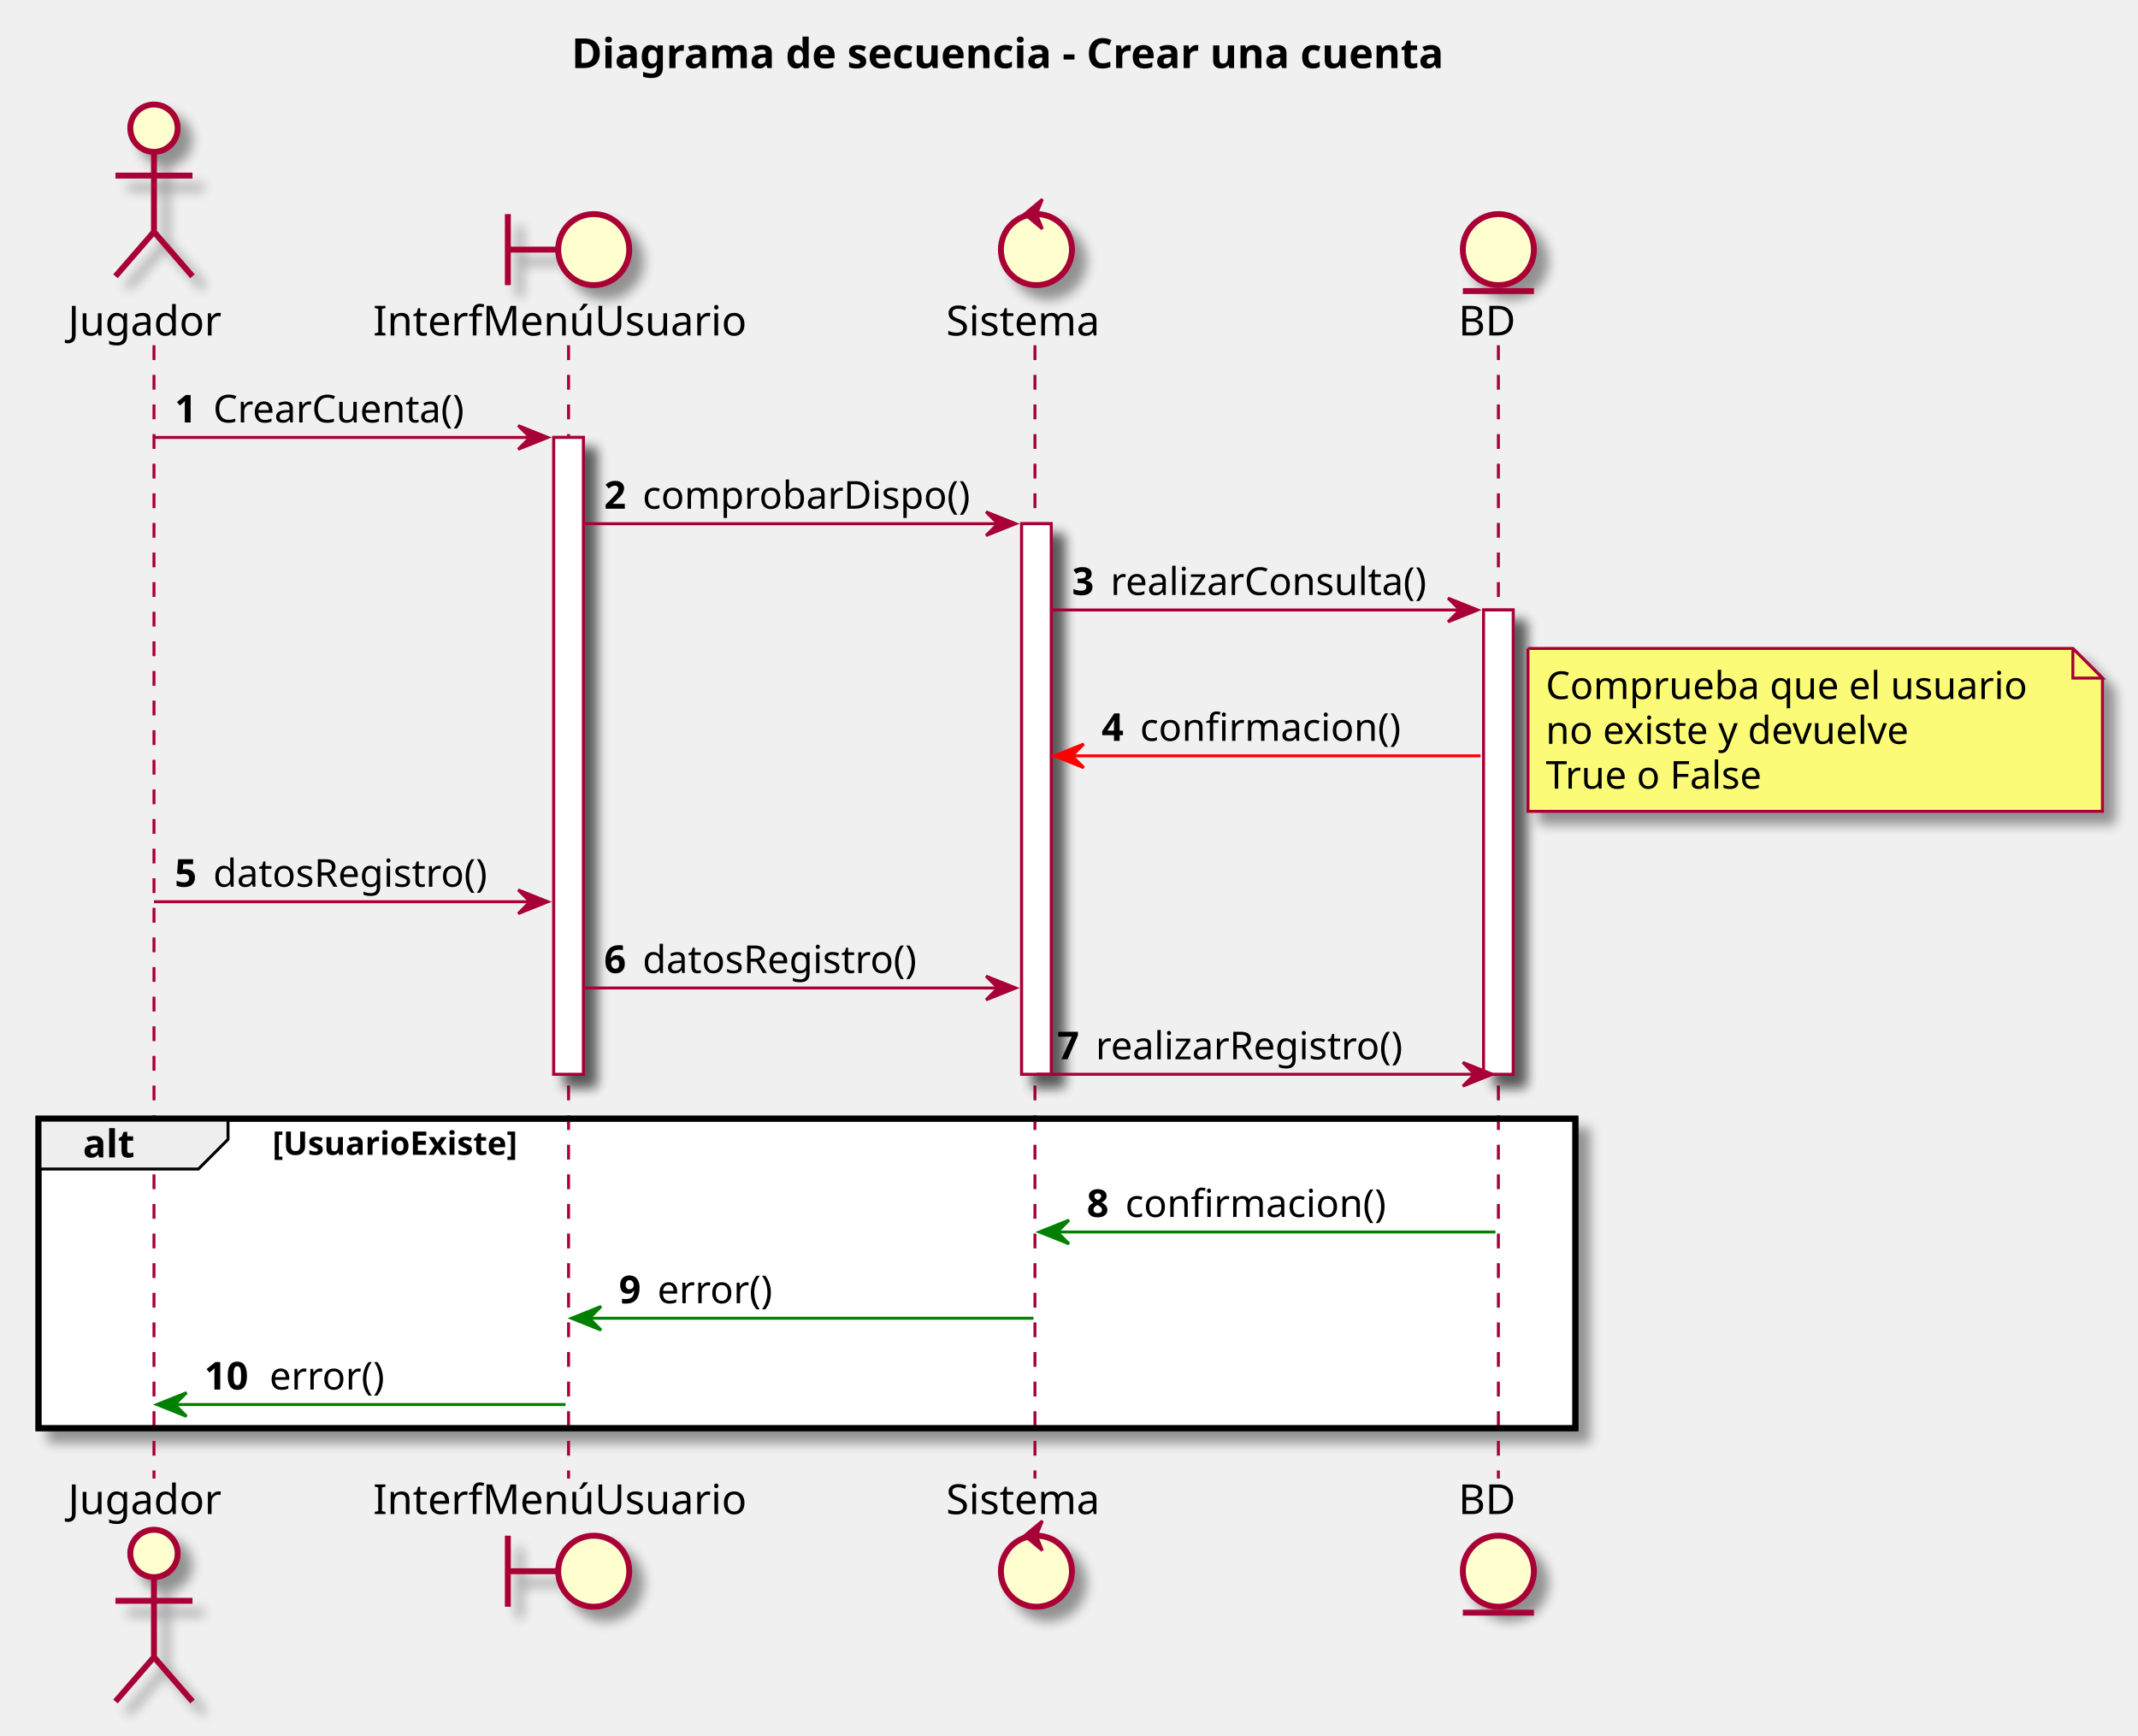
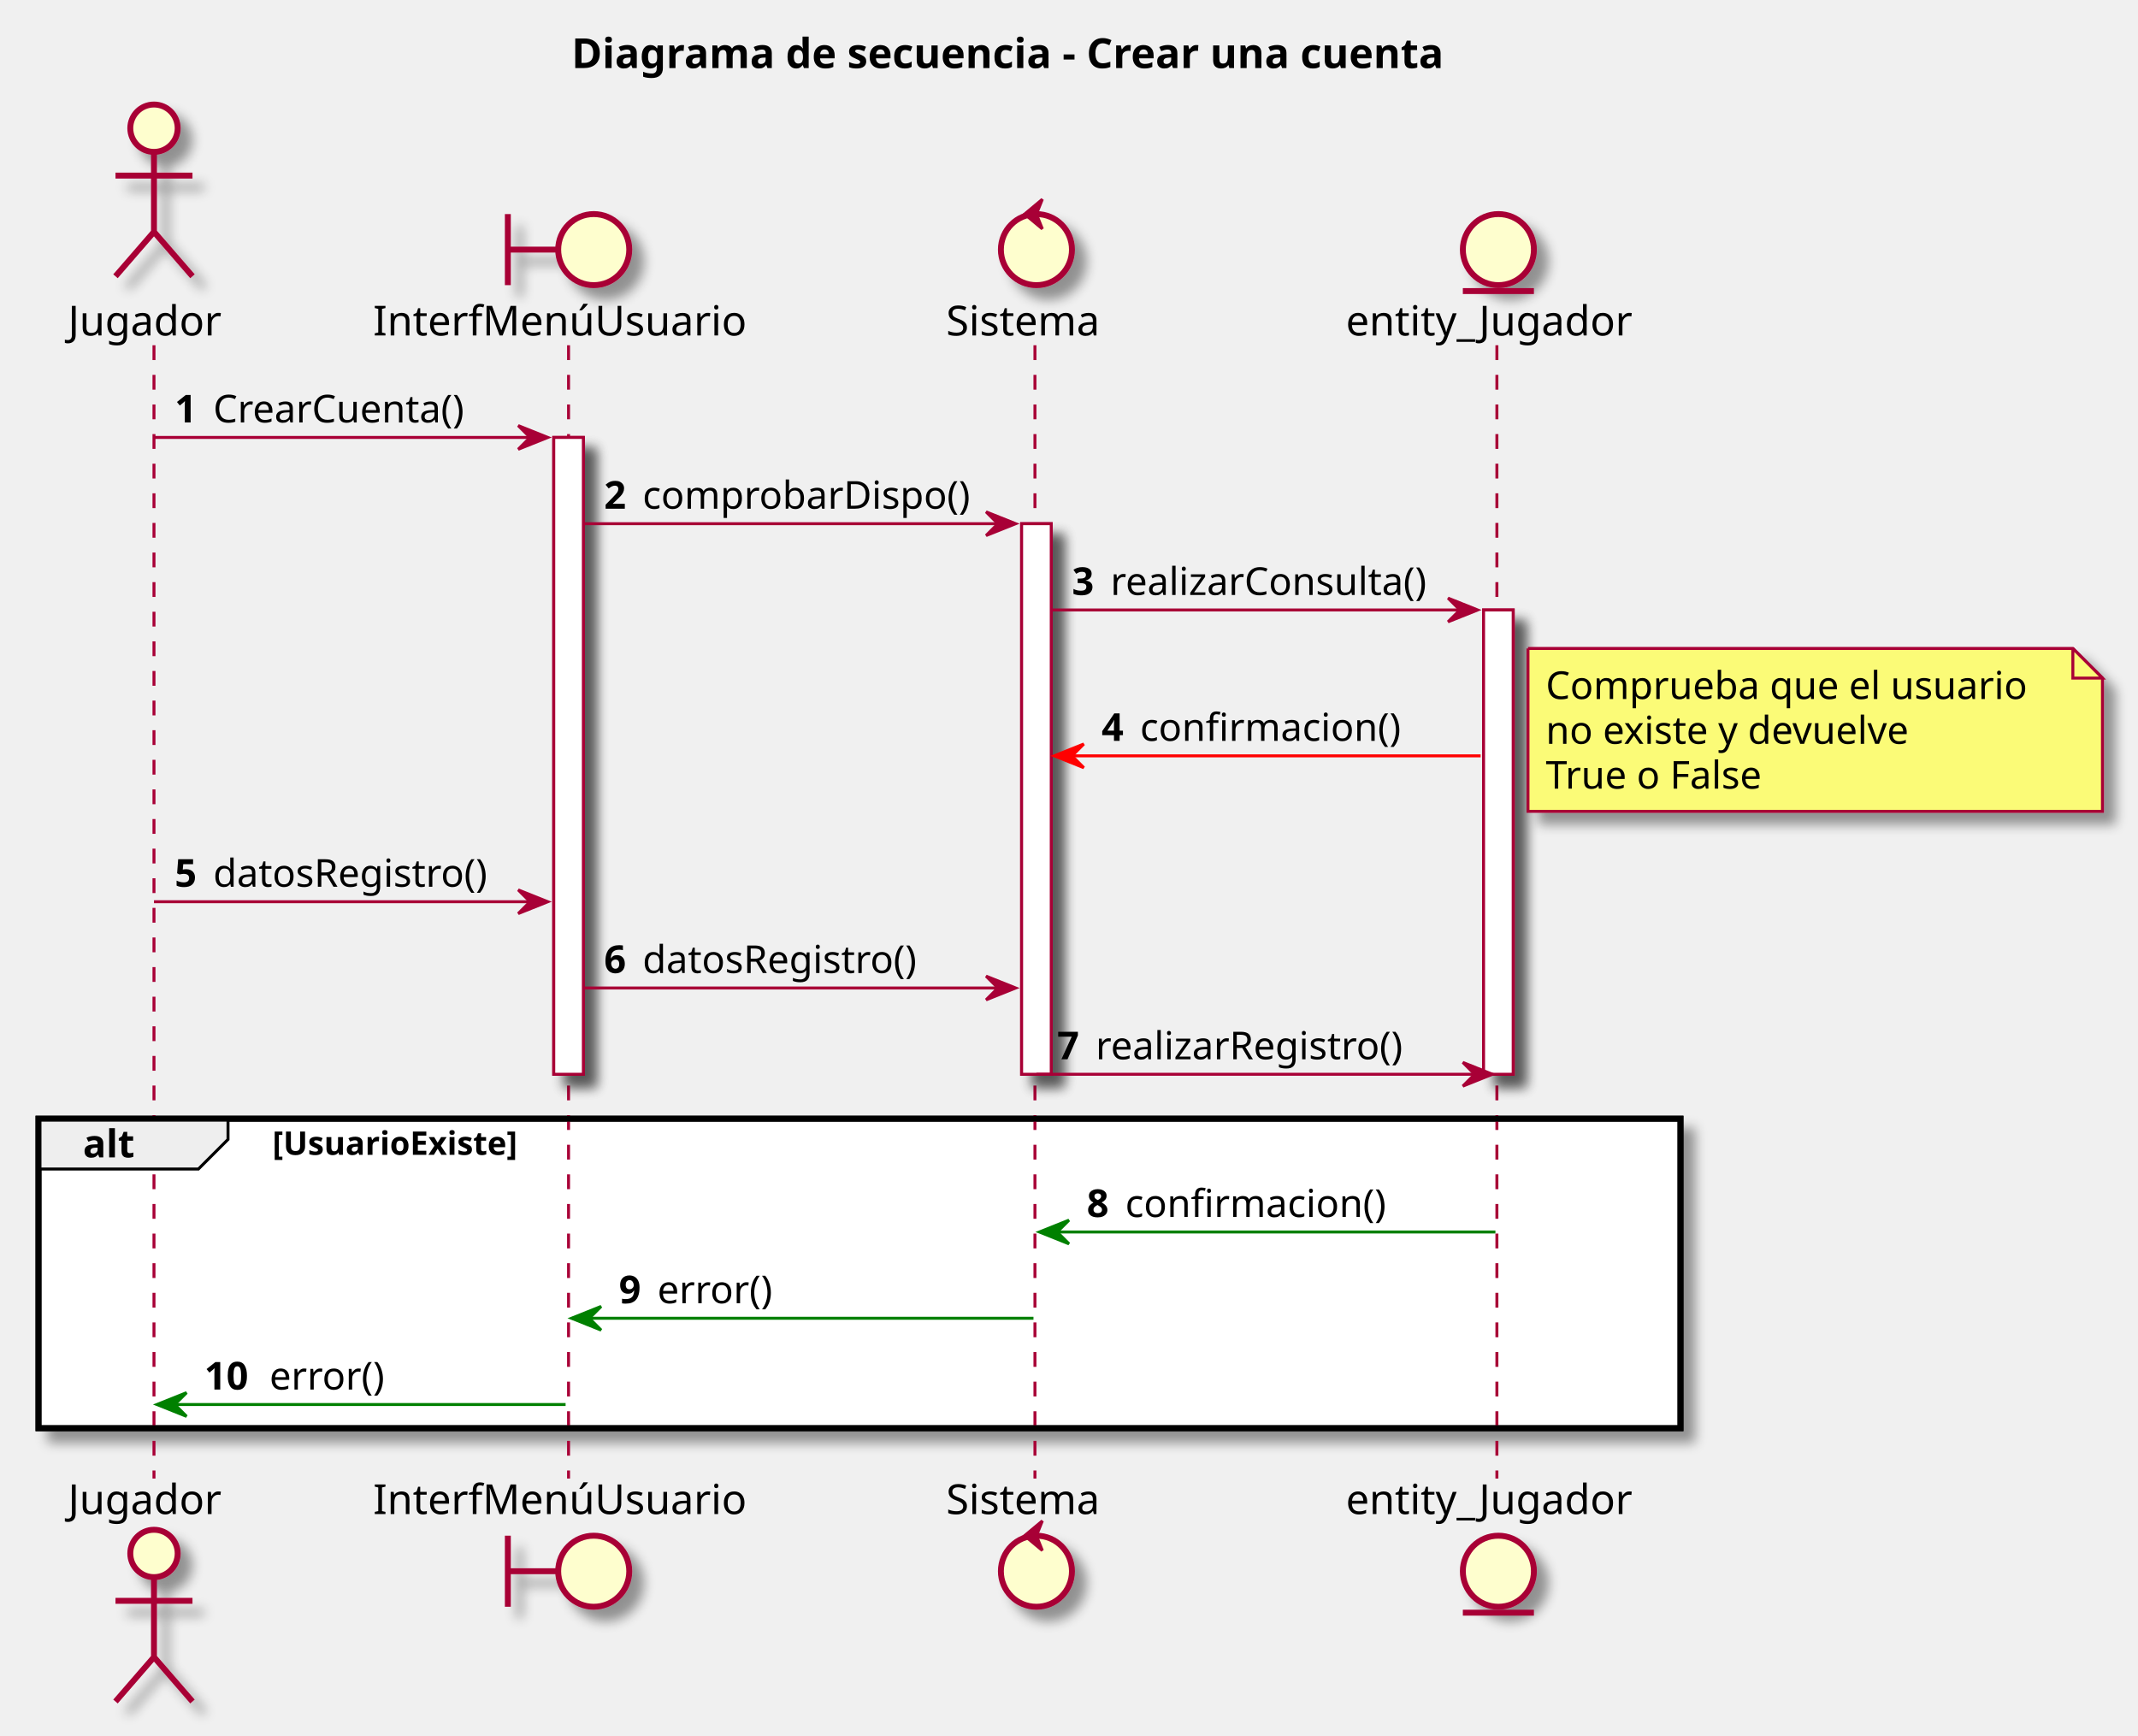
<svg xmlns="http://www.w3.org/2000/svg" contentScriptType="application/ecmascript" contentStyleType="text/css" height="586px" preserveAspectRatio="none" style="width:722px;height:586px;" version="1.1" viewBox="0 0 722 586" width="722px" zoomAndPan="magnify">
  <defs>
-     <filter height="300%" id="f15r9troy65rla" width="300%" x="-1" y="-1">
+     <filter height="300%" id="fz295c58g3m9u" width="300%" x="-1" y="-1">
      <feGaussianBlur result="blurOut" stdDeviation="2.0" />
      <feColorMatrix in="blurOut" result="blurOut2" type="matrix" values="0 0 0 0 0 0 0 0 0 0 0 0 0 0 0 0 0 0 .4 0" />
      <feOffset dx="4.0" dy="4.0" in="blurOut2" result="blurOut3" />
      <feBlend in="SourceGraphic" in2="blurOut3" mode="normal" />
    </filter>
  </defs>
  <g>
    <text fill="#000000" font-family="sans-serif" font-size="14" font-weight="bold" lengthAdjust="spacingAndGlyphs" textLength="336" x="193" y="22.995">Diagrama de secuencia - Crear una cuenta</text>
-     <rect fill="#FFFFFF" filter="url(#f15r9troy65rla)" height="215.062" style="stroke: #A80036; stroke-width: 1.0;" width="10" x="187" y="147.727" />
-     <rect fill="#FFFFFF" filter="url(#f15r9troy65rla)" height="185.93" style="stroke: #A80036; stroke-width: 1.0;" width="10" x="345" y="176.859" />
-     <rect fill="#FFFFFF" filter="url(#f15r9troy65rla)" height="156.797" style="stroke: #A80036; stroke-width: 1.0;" width="10" x="501" y="205.992" />
-     <rect fill="#FFFFFF" filter="url(#f15r9troy65rla)" height="104.531" style="stroke: #000000; stroke-width: 2.0;" width="519" x="13" y="377.789" />
+     <rect fill="#FFFFFF" filter="url(#fz295c58g3m9u)" height="215.062" style="stroke: #A80036; stroke-width: 1.0;" width="10" x="187" y="147.727" />
+     <rect fill="#FFFFFF" filter="url(#fz295c58g3m9u)" height="185.93" style="stroke: #A80036; stroke-width: 1.0;" width="10" x="345" y="176.859" />
+     <rect fill="#FFFFFF" filter="url(#fz295c58g3m9u)" height="156.797" style="stroke: #A80036; stroke-width: 1.0;" width="10" x="501" y="205.992" />
+     <rect fill="#FFFFFF" filter="url(#fz295c58g3m9u)" height="104.531" style="stroke: #000000; stroke-width: 2.0;" width="554.5" x="13" y="377.789" />
    <line style="stroke: #A80036; stroke-width: 1.0; stroke-dasharray: 5.0,5.0;" x1="52" x2="52" y1="116.594" y2="499.32" />
    <line style="stroke: #A80036; stroke-width: 1.0; stroke-dasharray: 5.0,5.0;" x1="192" x2="192" y1="116.594" y2="499.32" />
    <line style="stroke: #A80036; stroke-width: 1.0; stroke-dasharray: 5.0,5.0;" x1="349.5" x2="349.5" y1="116.594" y2="499.32" />
-     <line style="stroke: #A80036; stroke-width: 1.0; stroke-dasharray: 5.0,5.0;" x1="506" x2="506" y1="116.594" y2="499.32" />
+     <line style="stroke: #A80036; stroke-width: 1.0; stroke-dasharray: 5.0,5.0;" x1="505.5" x2="505.5" y1="116.594" y2="499.32" />
    <text fill="#000000" font-family="sans-serif" font-size="14" lengthAdjust="spacingAndGlyphs" textLength="52" x="23" y="113.292">Jugador</text>
-     <ellipse cx="52" cy="43.297" fill="#FEFECE" filter="url(#f15r9troy65rla)" rx="8" ry="8" style="stroke: #A80036; stroke-width: 2.0;" />
-     <path d="M52,51.297 L52,78.297 M39,59.297 L65,59.297 M52,78.297 L39,93.297 M52,78.297 L65,93.297 " fill="none" filter="url(#f15r9troy65rla)" style="stroke: #A80036; stroke-width: 2.0;" />
+     <ellipse cx="52" cy="43.297" fill="#FEFECE" filter="url(#fz295c58g3m9u)" rx="8" ry="8" style="stroke: #A80036; stroke-width: 2.0;" />
+     <path d="M52,51.297 L52,78.297 M39,59.297 L65,59.297 M52,78.297 L39,93.297 M52,78.297 L65,93.297 " fill="none" filter="url(#fz295c58g3m9u)" style="stroke: #A80036; stroke-width: 2.0;" />
    <text fill="#000000" font-family="sans-serif" font-size="14" lengthAdjust="spacingAndGlyphs" textLength="52" x="23" y="511.315">Jugador</text>
-     <ellipse cx="52" cy="524.617" fill="#FEFECE" filter="url(#f15r9troy65rla)" rx="8" ry="8" style="stroke: #A80036; stroke-width: 2.0;" />
-     <path d="M52,532.617 L52,559.617 M39,540.617 L65,540.617 M52,559.617 L39,574.617 M52,559.617 L65,574.617 " fill="none" filter="url(#f15r9troy65rla)" style="stroke: #A80036; stroke-width: 2.0;" />
+     <ellipse cx="52" cy="524.617" fill="#FEFECE" filter="url(#fz295c58g3m9u)" rx="8" ry="8" style="stroke: #A80036; stroke-width: 2.0;" />
+     <path d="M52,532.617 L52,559.617 M39,540.617 L65,540.617 M52,559.617 L39,574.617 M52,559.617 L65,574.617 " fill="none" filter="url(#fz295c58g3m9u)" style="stroke: #A80036; stroke-width: 2.0;" />
    <text fill="#000000" font-family="sans-serif" font-size="14" lengthAdjust="spacingAndGlyphs" textLength="126" x="126" y="113.292">InterfMenúUsuario</text>
-     <path d="M171.5,72.297 L171.5,96.297 M171.5,84.297 L188.5,84.297 " fill="none" filter="url(#f15r9troy65rla)" style="stroke: #A80036; stroke-width: 2.0;" />
-     <ellipse cx="200.5" cy="84.297" fill="#FEFECE" filter="url(#f15r9troy65rla)" rx="12" ry="12" style="stroke: #A80036; stroke-width: 2.0;" />
+     <path d="M171.5,72.297 L171.5,96.297 M171.5,84.297 L188.5,84.297 " fill="none" filter="url(#fz295c58g3m9u)" style="stroke: #A80036; stroke-width: 2.0;" />
+     <ellipse cx="200.5" cy="84.297" fill="#FEFECE" filter="url(#fz295c58g3m9u)" rx="12" ry="12" style="stroke: #A80036; stroke-width: 2.0;" />
    <text fill="#000000" font-family="sans-serif" font-size="14" lengthAdjust="spacingAndGlyphs" textLength="126" x="126" y="511.315">InterfMenúUsuario</text>
-     <path d="M171.5,518.617 L171.5,542.617 M171.5,530.617 L188.5,530.617 " fill="none" filter="url(#f15r9troy65rla)" style="stroke: #A80036; stroke-width: 2.0;" />
-     <ellipse cx="200.5" cy="530.617" fill="#FEFECE" filter="url(#f15r9troy65rla)" rx="12" ry="12" style="stroke: #A80036; stroke-width: 2.0;" />
+     <path d="M171.5,518.617 L171.5,542.617 M171.5,530.617 L188.5,530.617 " fill="none" filter="url(#fz295c58g3m9u)" style="stroke: #A80036; stroke-width: 2.0;" />
+     <ellipse cx="200.5" cy="530.617" fill="#FEFECE" filter="url(#fz295c58g3m9u)" rx="12" ry="12" style="stroke: #A80036; stroke-width: 2.0;" />
    <text fill="#000000" font-family="sans-serif" font-size="14" lengthAdjust="spacingAndGlyphs" textLength="55" x="319.5" y="113.292">Sistema</text>
-     <ellipse cx="350" cy="84.297" fill="#FEFECE" filter="url(#f15r9troy65rla)" rx="12" ry="12" style="stroke: #A80036; stroke-width: 2.0;" />
+     <ellipse cx="350" cy="84.297" fill="#FEFECE" filter="url(#fz295c58g3m9u)" rx="12" ry="12" style="stroke: #A80036; stroke-width: 2.0;" />
    <polygon fill="#A80036" points="346,72.297,352,67.297,350,72.297,352,77.297,346,72.297" style="stroke: #A80036; stroke-width: 1.0;" />
    <text fill="#000000" font-family="sans-serif" font-size="14" lengthAdjust="spacingAndGlyphs" textLength="55" x="319.5" y="511.315">Sistema</text>
-     <ellipse cx="350" cy="530.617" fill="#FEFECE" filter="url(#f15r9troy65rla)" rx="12" ry="12" style="stroke: #A80036; stroke-width: 2.0;" />
+     <ellipse cx="350" cy="530.617" fill="#FEFECE" filter="url(#fz295c58g3m9u)" rx="12" ry="12" style="stroke: #A80036; stroke-width: 2.0;" />
    <polygon fill="#A80036" points="346,518.617,352,513.617,350,518.617,352,523.617,346,518.617" style="stroke: #A80036; stroke-width: 1.0;" />
-     <text fill="#000000" font-family="sans-serif" font-size="14" lengthAdjust="spacingAndGlyphs" textLength="21" x="492.5" y="113.292">BD</text>
-     <ellipse cx="506" cy="84.297" fill="#FEFECE" filter="url(#f15r9troy65rla)" rx="12" ry="12" style="stroke: #A80036; stroke-width: 2.0;" />
+     <text fill="#000000" font-family="sans-serif" font-size="14" lengthAdjust="spacingAndGlyphs" textLength="97" x="454.5" y="113.292">entity_Jugador</text>
+     <ellipse cx="506" cy="84.297" fill="#FEFECE" filter="url(#fz295c58g3m9u)" rx="12" ry="12" style="stroke: #A80036; stroke-width: 2.0;" />
    <line style="stroke: #A80036; stroke-width: 2.0;" x1="494" x2="518" y1="98.297" y2="98.297" />
-     <text fill="#000000" font-family="sans-serif" font-size="14" lengthAdjust="spacingAndGlyphs" textLength="21" x="492.5" y="511.315">BD</text>
-     <ellipse cx="506" cy="530.617" fill="#FEFECE" filter="url(#f15r9troy65rla)" rx="12" ry="12" style="stroke: #A80036; stroke-width: 2.0;" />
+     <text fill="#000000" font-family="sans-serif" font-size="14" lengthAdjust="spacingAndGlyphs" textLength="97" x="454.5" y="511.315">entity_Jugador</text>
+     <ellipse cx="506" cy="530.617" fill="#FEFECE" filter="url(#fz295c58g3m9u)" rx="12" ry="12" style="stroke: #A80036; stroke-width: 2.0;" />
    <line style="stroke: #A80036; stroke-width: 2.0;" x1="494" x2="518" y1="544.617" y2="544.617" />
-     <rect fill="#FFFFFF" filter="url(#f15r9troy65rla)" height="215.062" style="stroke: #A80036; stroke-width: 1.0;" width="10" x="187" y="147.727" />
-     <rect fill="#FFFFFF" filter="url(#f15r9troy65rla)" height="185.93" style="stroke: #A80036; stroke-width: 1.0;" width="10" x="345" y="176.859" />
-     <rect fill="#FFFFFF" filter="url(#f15r9troy65rla)" height="156.797" style="stroke: #A80036; stroke-width: 1.0;" width="10" x="501" y="205.992" />
+     <rect fill="#FFFFFF" filter="url(#fz295c58g3m9u)" height="215.062" style="stroke: #A80036; stroke-width: 1.0;" width="10" x="187" y="147.727" />
+     <rect fill="#FFFFFF" filter="url(#fz295c58g3m9u)" height="185.93" style="stroke: #A80036; stroke-width: 1.0;" width="10" x="345" y="176.859" />
+     <rect fill="#FFFFFF" filter="url(#fz295c58g3m9u)" height="156.797" style="stroke: #A80036; stroke-width: 1.0;" width="10" x="501" y="205.992" />
    <polygon fill="#A80036" points="175,143.727,185,147.727,175,151.727,179,147.727" style="stroke: #A80036; stroke-width: 1.0;" />
    <line style="stroke: #A80036; stroke-width: 1.0;" x1="52" x2="181" y1="147.727" y2="147.727" />
    <text fill="#000000" font-family="sans-serif" font-size="13" font-weight="bold" lengthAdjust="spacingAndGlyphs" textLength="9" x="59" y="142.661">1</text>
    <text fill="#000000" font-family="sans-serif" font-size="13" lengthAdjust="spacingAndGlyphs" textLength="91" x="72" y="142.661">CrearCuenta()</text>
    <polygon fill="#A80036" points="333,172.859,343,176.859,333,180.859,337,176.859" style="stroke: #A80036; stroke-width: 1.0;" />
    <line style="stroke: #A80036; stroke-width: 1.0;" x1="197" x2="339" y1="176.859" y2="176.859" />
    <text fill="#000000" font-family="sans-serif" font-size="13" font-weight="bold" lengthAdjust="spacingAndGlyphs" textLength="9" x="204" y="171.793">2</text>
    <text fill="#000000" font-family="sans-serif" font-size="13" lengthAdjust="spacingAndGlyphs" textLength="116" x="217" y="171.793">comprobarDispo()</text>
    <polygon fill="#A80036" points="489,201.992,499,205.992,489,209.992,493,205.992" style="stroke: #A80036; stroke-width: 1.0;" />
    <line style="stroke: #A80036; stroke-width: 1.0;" x1="355" x2="495" y1="205.992" y2="205.992" />
    <text fill="#000000" font-family="sans-serif" font-size="13" font-weight="bold" lengthAdjust="spacingAndGlyphs" textLength="9" x="362" y="200.926">3</text>
    <text fill="#000000" font-family="sans-serif" font-size="13" lengthAdjust="spacingAndGlyphs" textLength="113" x="375" y="200.926">realizarConsulta()</text>
    <polygon fill="#FF0000" points="366,251.258,356,255.258,366,259.258,362,255.258" style="stroke: #FF0000; stroke-width: 1.0;" />
    <line style="stroke: #FF0000; stroke-width: 1.0;" x1="360" x2="500" y1="255.258" y2="255.258" />
    <text fill="#000000" font-family="sans-serif" font-size="13" font-weight="bold" lengthAdjust="spacingAndGlyphs" textLength="9" x="372" y="250.192">4</text>
    <text fill="#000000" font-family="sans-serif" font-size="13" lengthAdjust="spacingAndGlyphs" textLength="92" x="385" y="250.192">confirmacion()</text>
-     <path d="M516,218.992 L516,273.992 L710,273.992 L710,228.992 L700,218.992 L516,218.992 " fill="#FBFB77" filter="url(#f15r9troy65rla)" style="stroke: #A80036; stroke-width: 1.0;" />
+     <path d="M516,218.992 L516,273.992 L710,273.992 L710,228.992 L700,218.992 L516,218.992 " fill="#FBFB77" filter="url(#fz295c58g3m9u)" style="stroke: #A80036; stroke-width: 1.0;" />
    <path d="M700,218.992 L700,228.992 L710,228.992 L700,218.992 " fill="#FBFB77" style="stroke: #A80036; stroke-width: 1.0;" />
    <text fill="#000000" font-family="sans-serif" font-size="13" lengthAdjust="spacingAndGlyphs" textLength="169" x="522" y="236.059">Comprueba que el usuario</text>
    <text fill="#000000" font-family="sans-serif" font-size="13" lengthAdjust="spacingAndGlyphs" textLength="130" x="522" y="251.192">no existe y devuelve</text>
    <text fill="#000000" font-family="sans-serif" font-size="13" lengthAdjust="spacingAndGlyphs" textLength="77" x="522" y="266.325">True o False</text>
    <polygon fill="#A80036" points="175,300.523,185,304.523,175,308.523,179,304.523" style="stroke: #A80036; stroke-width: 1.0;" />
    <line style="stroke: #A80036; stroke-width: 1.0;" x1="52" x2="181" y1="304.523" y2="304.523" />
    <text fill="#000000" font-family="sans-serif" font-size="13" font-weight="bold" lengthAdjust="spacingAndGlyphs" textLength="9" x="59" y="299.457">5</text>
    <text fill="#000000" font-family="sans-serif" font-size="13" lengthAdjust="spacingAndGlyphs" textLength="98" x="72" y="299.457">datosRegistro()</text>
    <polygon fill="#A80036" points="333,329.656,343,333.656,333,337.656,337,333.656" style="stroke: #A80036; stroke-width: 1.0;" />
    <line style="stroke: #A80036; stroke-width: 1.0;" x1="197" x2="339" y1="333.656" y2="333.656" />
    <text fill="#000000" font-family="sans-serif" font-size="13" font-weight="bold" lengthAdjust="spacingAndGlyphs" textLength="9" x="204" y="328.59">6</text>
    <text fill="#000000" font-family="sans-serif" font-size="13" lengthAdjust="spacingAndGlyphs" textLength="98" x="217" y="328.59">datosRegistro()</text>
    <polygon fill="#A80036" points="494,358.789,504,362.789,494,366.789,498,362.789" style="stroke: #A80036; stroke-width: 1.0;" />
    <line style="stroke: #A80036; stroke-width: 1.0;" x1="350" x2="500" y1="362.789" y2="362.789" />
    <text fill="#000000" font-family="sans-serif" font-size="13" font-weight="bold" lengthAdjust="spacingAndGlyphs" textLength="9" x="357" y="357.723">7</text>
    <text fill="#000000" font-family="sans-serif" font-size="13" lengthAdjust="spacingAndGlyphs" textLength="109" x="370" y="357.723">realizarRegistro()</text>
    <path d="M13,377.789 L77,377.789 L77,384.789 L67,394.789 L13,394.789 L13,377.789 " fill="#EEEEEE" style="stroke: #000000; stroke-width: 1.0;" />
-     <rect fill="none" height="104.531" style="stroke: #000000; stroke-width: 2.0;" width="519" x="13" y="377.789" />
+     <rect fill="none" height="104.531" style="stroke: #000000; stroke-width: 2.0;" width="554.5" x="13" y="377.789" />
    <text fill="#000000" font-family="sans-serif" font-size="13" font-weight="bold" lengthAdjust="spacingAndGlyphs" textLength="19" x="28" y="390.856">alt</text>
    <text fill="#000000" font-family="sans-serif" font-size="11" font-weight="bold" lengthAdjust="spacingAndGlyphs" textLength="98" x="92" y="390">[UsuarioExiste]</text>
    <polygon fill="#008000" points="361,412.055,351,416.055,361,420.055,357,416.055" style="stroke: #008000; stroke-width: 1.0;" />
    <line style="stroke: #008000; stroke-width: 1.0;" x1="355" x2="505" y1="416.055" y2="416.055" />
    <text fill="#000000" font-family="sans-serif" font-size="13" font-weight="bold" lengthAdjust="spacingAndGlyphs" textLength="9" x="367" y="410.989">8</text>
    <text fill="#000000" font-family="sans-serif" font-size="13" lengthAdjust="spacingAndGlyphs" textLength="92" x="380" y="410.989">confirmacion()</text>
    <polygon fill="#008000" points="203,441.188,193,445.188,203,449.188,199,445.188" style="stroke: #008000; stroke-width: 1.0;" />
    <line style="stroke: #008000; stroke-width: 1.0;" x1="197" x2="349" y1="445.188" y2="445.188" />
    <text fill="#000000" font-family="sans-serif" font-size="13" font-weight="bold" lengthAdjust="spacingAndGlyphs" textLength="9" x="209" y="440.122">9</text>
    <text fill="#000000" font-family="sans-serif" font-size="13" lengthAdjust="spacingAndGlyphs" textLength="41" x="222" y="440.122">error()</text>
    <polygon fill="#008000" points="63,470.32,53,474.32,63,478.32,59,474.32" style="stroke: #008000; stroke-width: 1.0;" />
    <line style="stroke: #008000; stroke-width: 1.0;" x1="57" x2="191" y1="474.32" y2="474.32" />
    <text fill="#000000" font-family="sans-serif" font-size="13" font-weight="bold" lengthAdjust="spacingAndGlyphs" textLength="18" x="69" y="469.254">10</text>
    <text fill="#000000" font-family="sans-serif" font-size="13" lengthAdjust="spacingAndGlyphs" textLength="41" x="91" y="469.254">error()</text>
  </g>
</svg>
